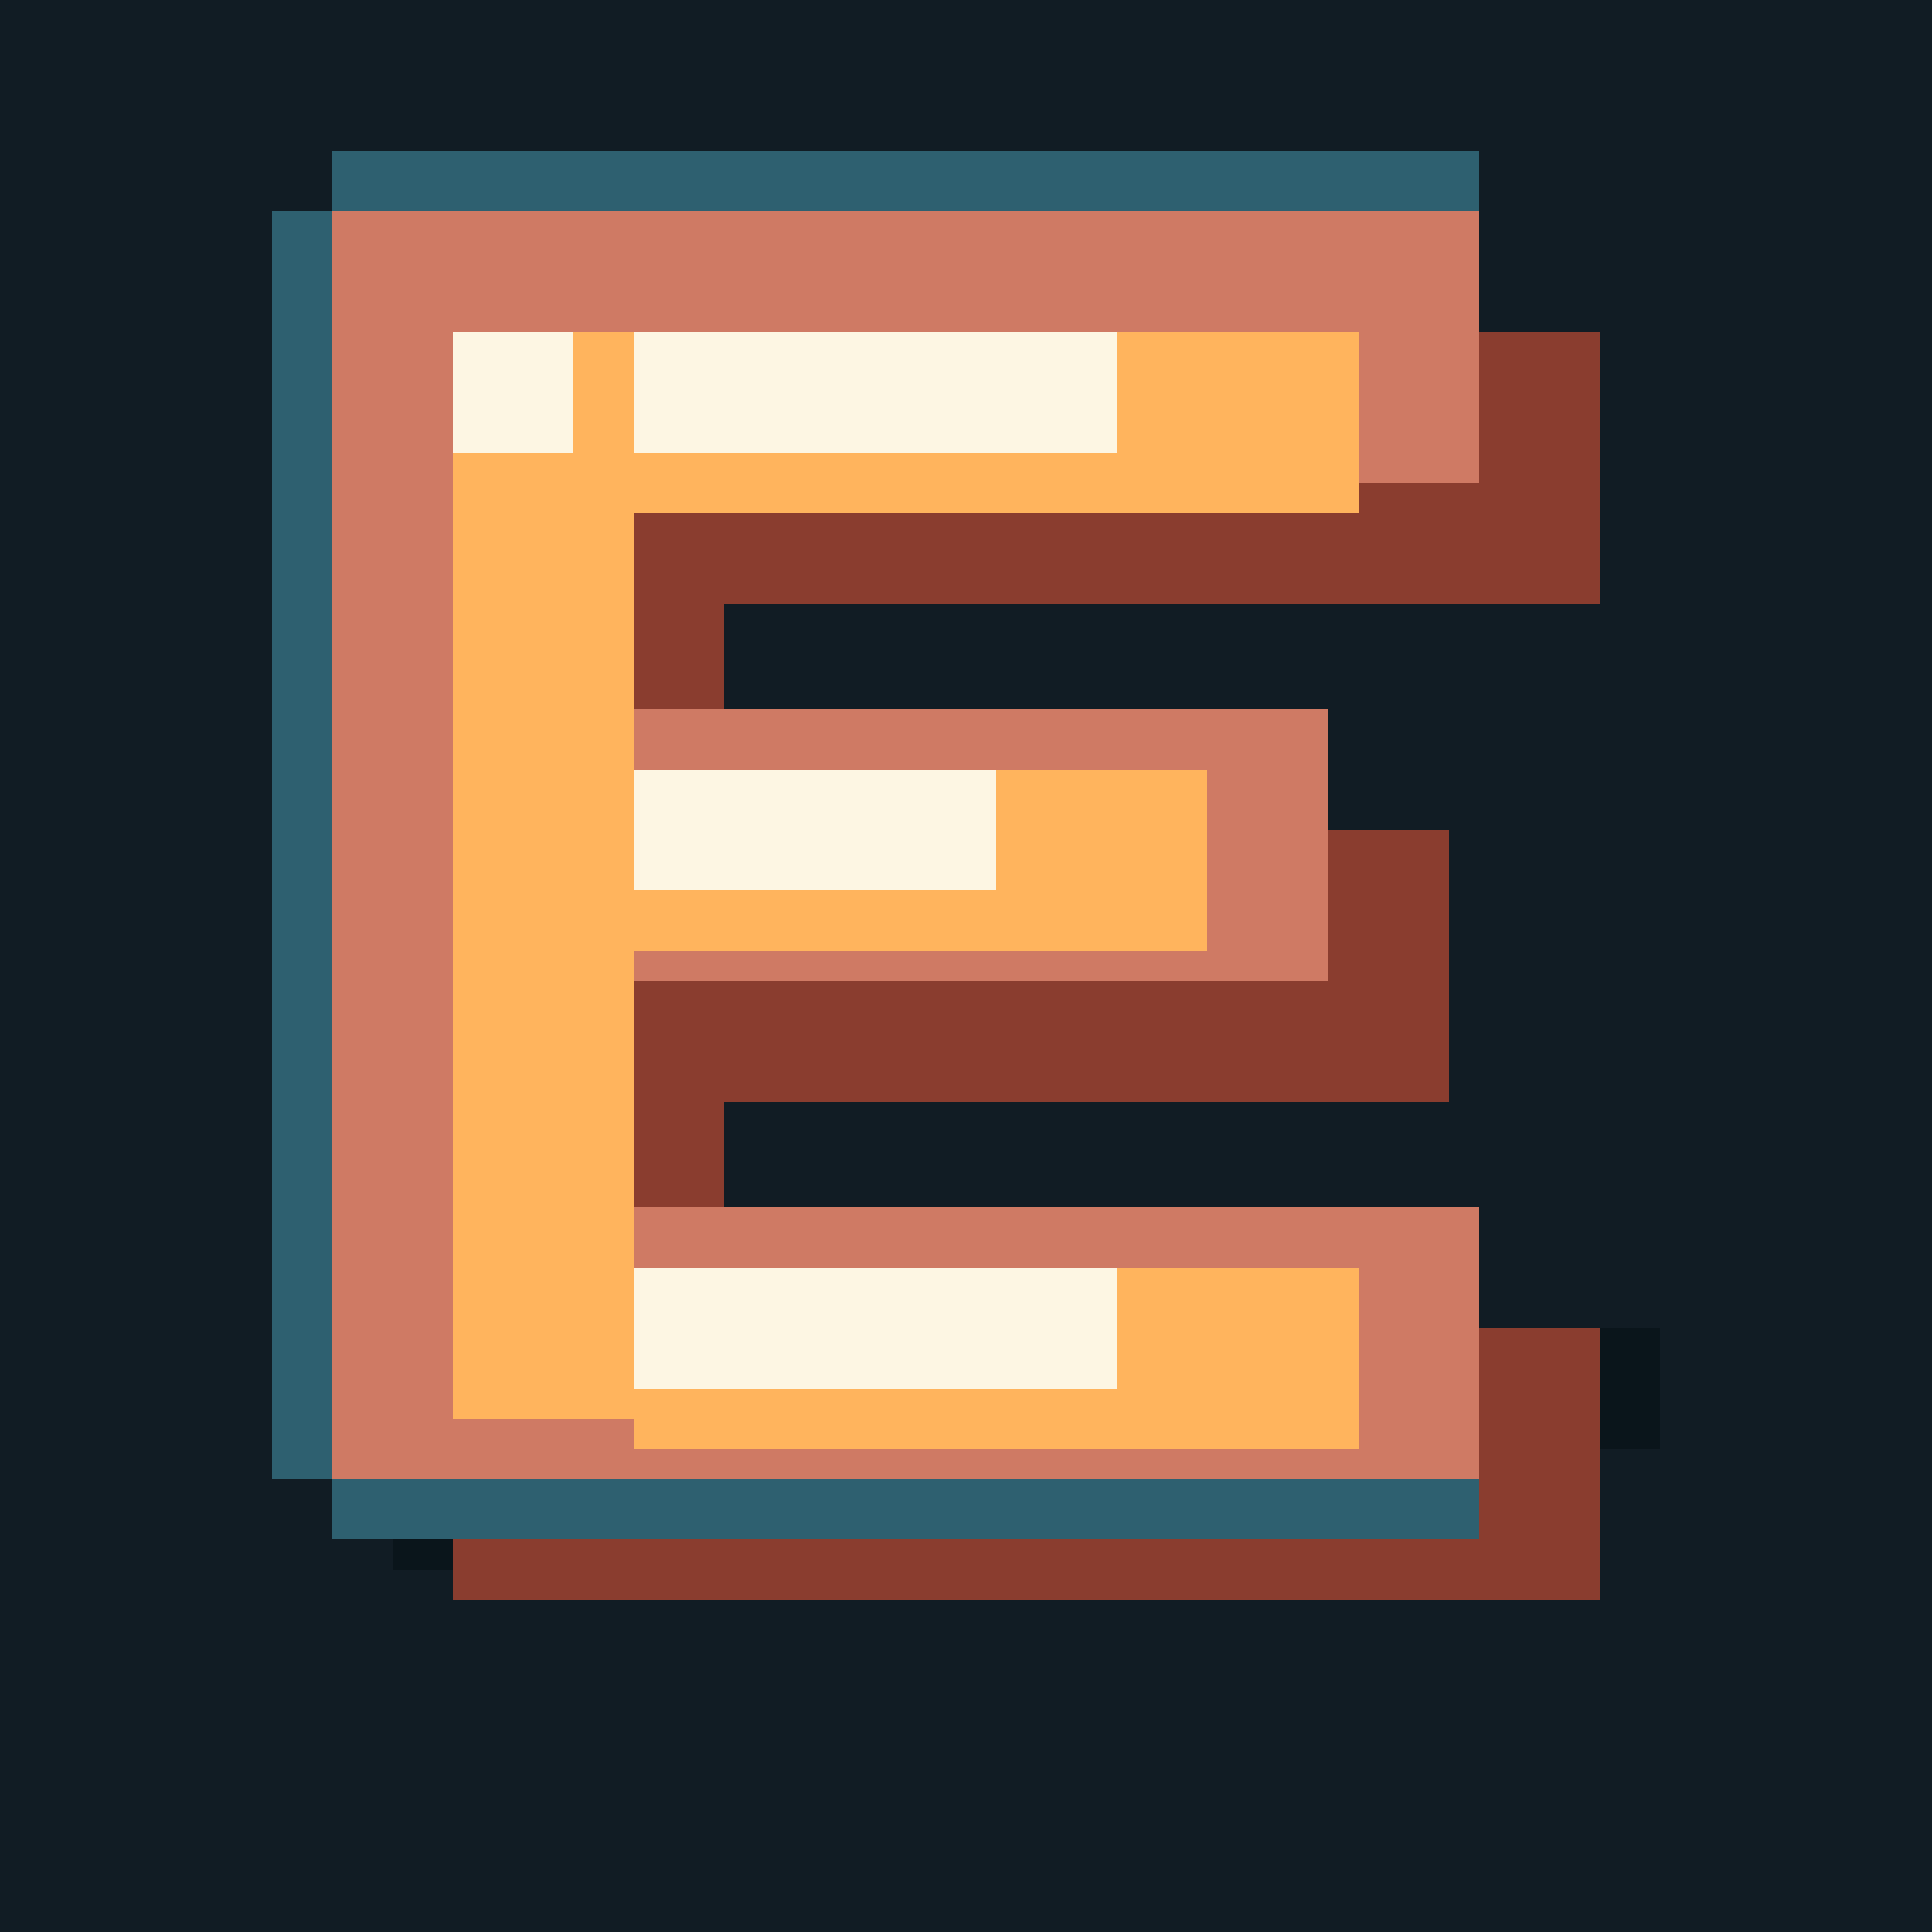
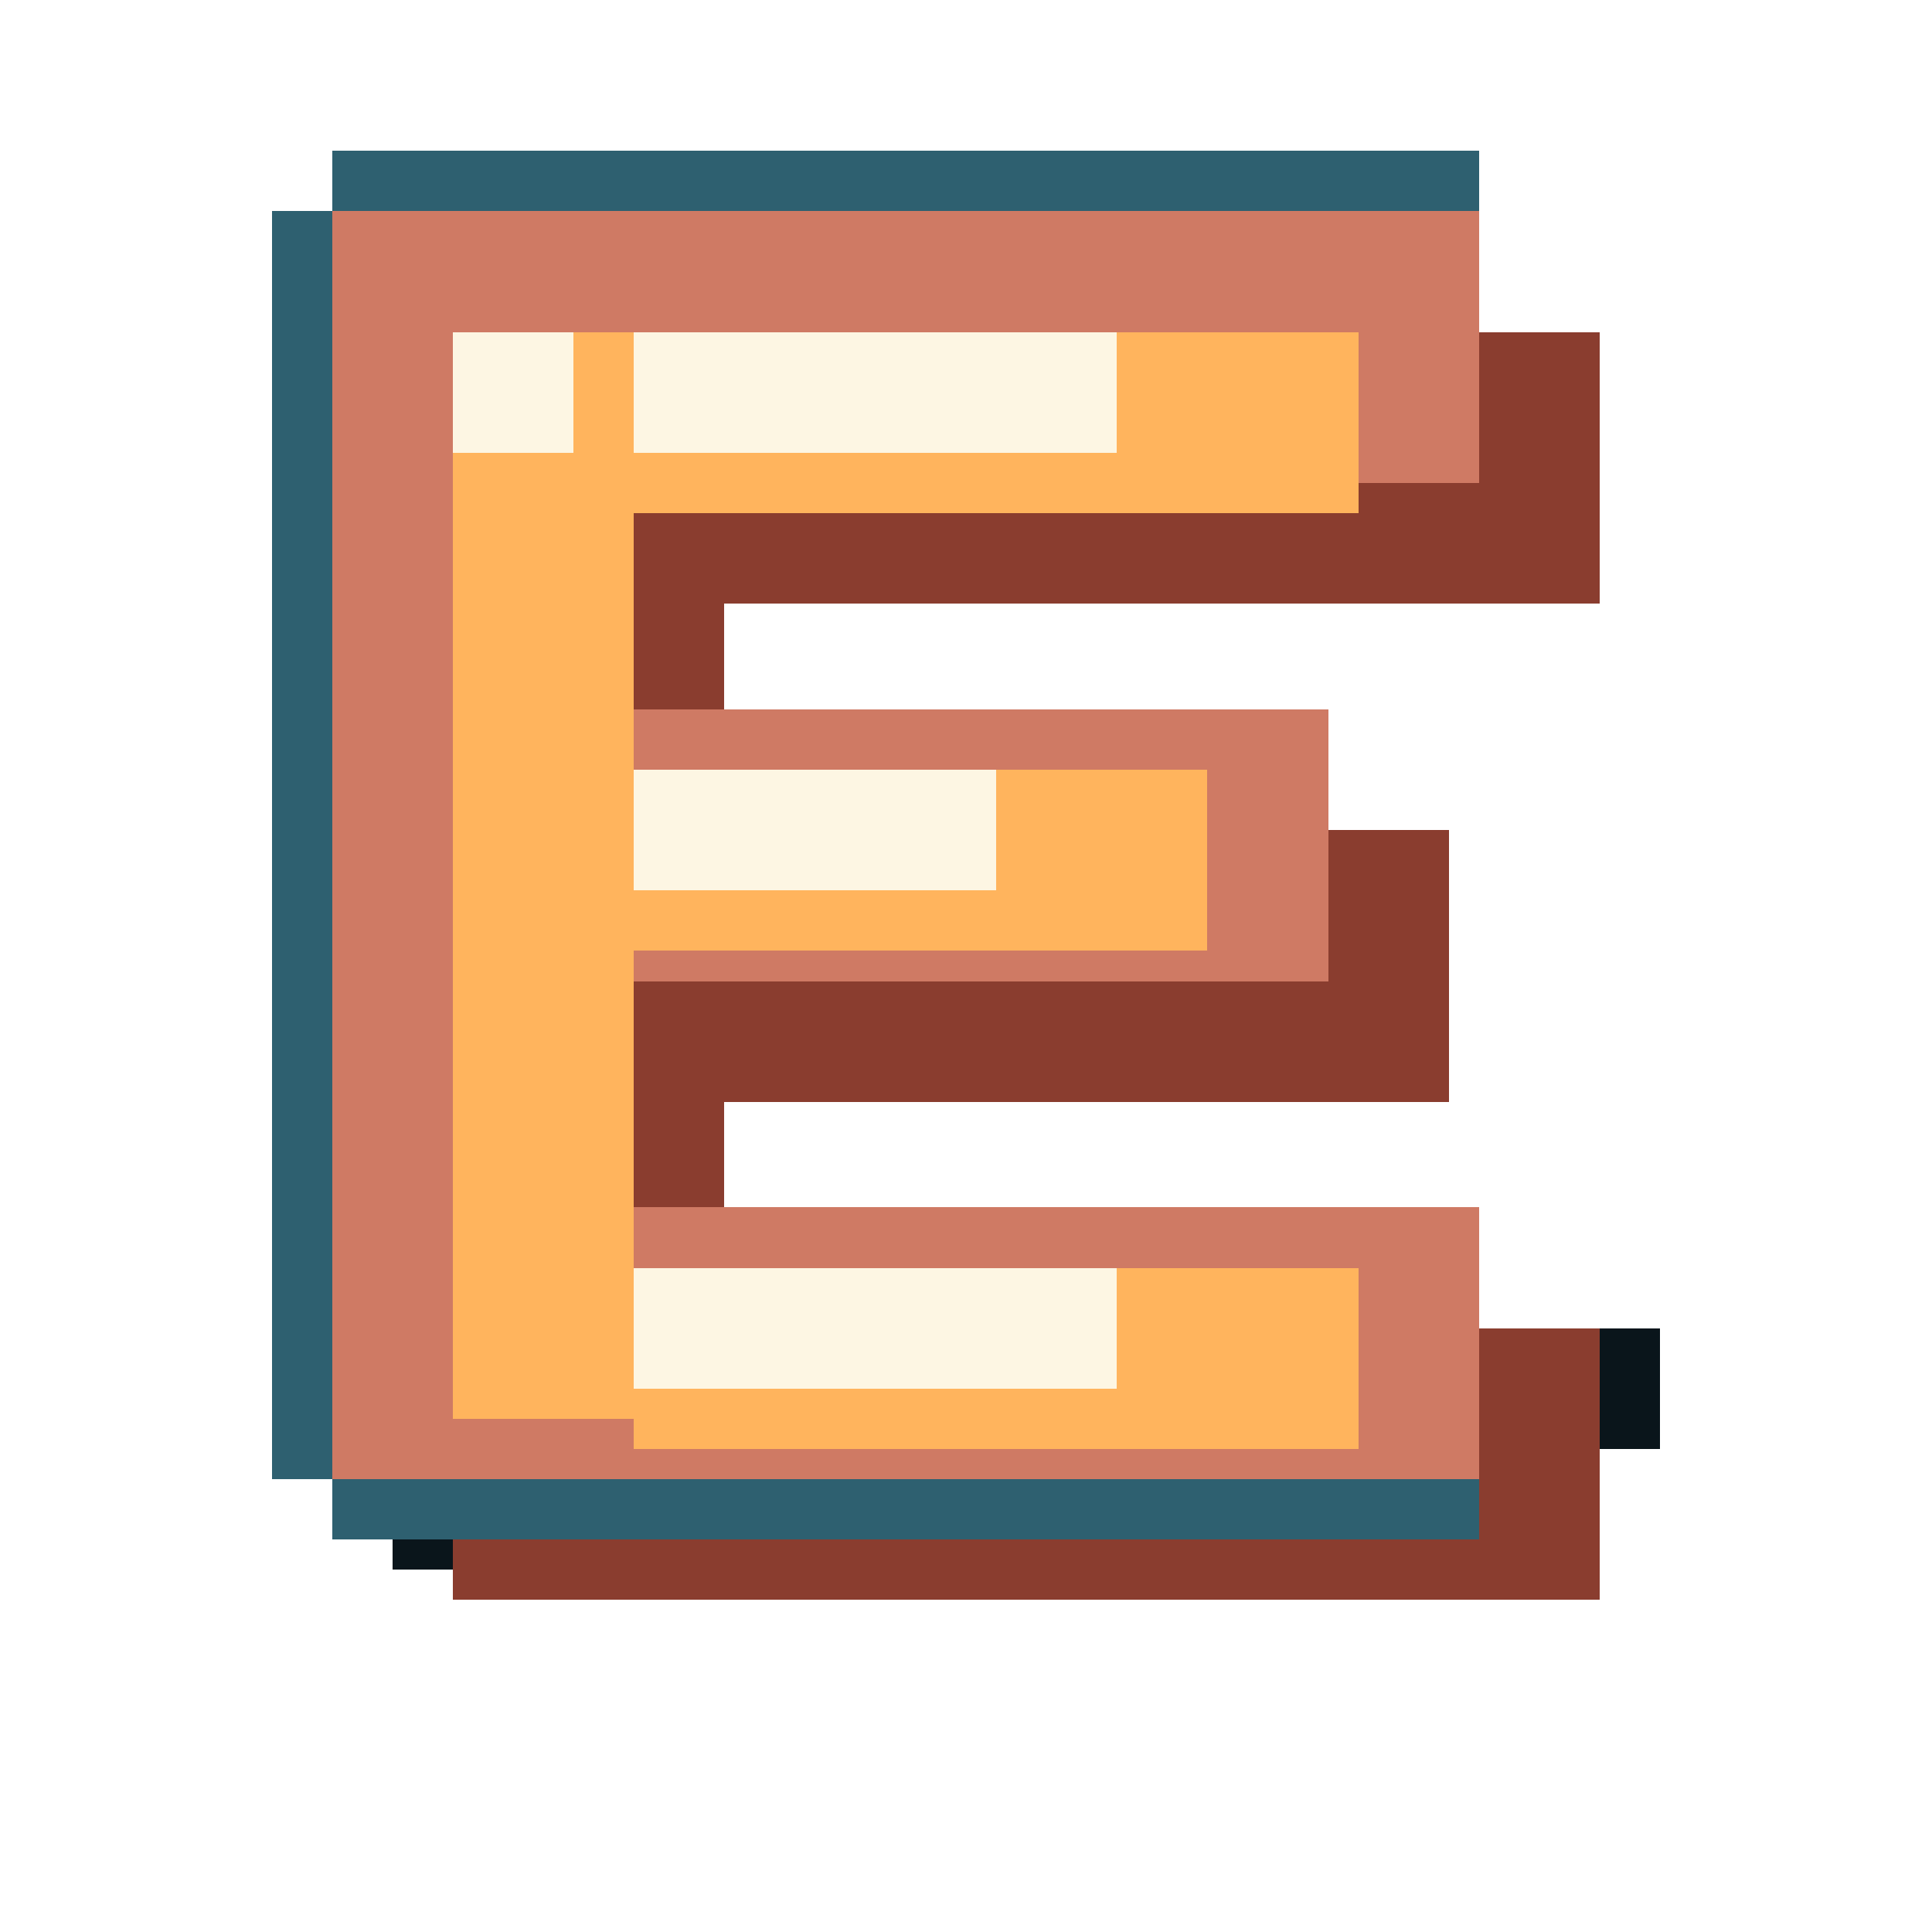
<svg xmlns="http://www.w3.org/2000/svg" viewBox="0 0 128 128" shape-rendering="crispEdges">
-   <rect width="128" height="128" fill="#111c24" />
  <rect x="18" y="88" width="92" height="8" fill="#0a151b" />
  <rect x="26" y="96" width="76" height="8" fill="#0a151b" />
  <rect x="30" y="22" width="18" height="84" fill="#8a3d2f" />
  <rect x="48" y="22" width="58" height="18" fill="#8a3d2f" />
  <rect x="48" y="55" width="48" height="18" fill="#8a3d2f" />
  <rect x="48" y="88" width="58" height="18" fill="#8a3d2f" />
  <rect x="22" y="14" width="18" height="84" fill="#cf7a64" />
  <rect x="40" y="14" width="58" height="18" fill="#cf7a64" />
  <rect x="40" y="47" width="48" height="18" fill="#cf7a64" />
  <rect x="40" y="80" width="58" height="18" fill="#cf7a64" />
  <rect x="30" y="22" width="12" height="72" fill="#ffb45d" />
  <rect x="42" y="22" width="48" height="12" fill="#ffb45d" />
  <rect x="42" y="51" width="38" height="12" fill="#ffb45d" />
  <rect x="42" y="84" width="48" height="12" fill="#ffb45d" />
  <rect x="30" y="22" width="8" height="8" fill="#fdf6e3" />
  <rect x="42" y="22" width="32" height="8" fill="#fdf6e3" />
  <rect x="42" y="51" width="24" height="8" fill="#fdf6e3" />
  <rect x="42" y="84" width="32" height="8" fill="#fdf6e3" />
  <rect x="18" y="14" width="4" height="84" fill="#2e6070" />
  <rect x="22" y="10" width="76" height="4" fill="#2e6070" />
  <rect x="22" y="98" width="76" height="4" fill="#2e6070" />
</svg>
